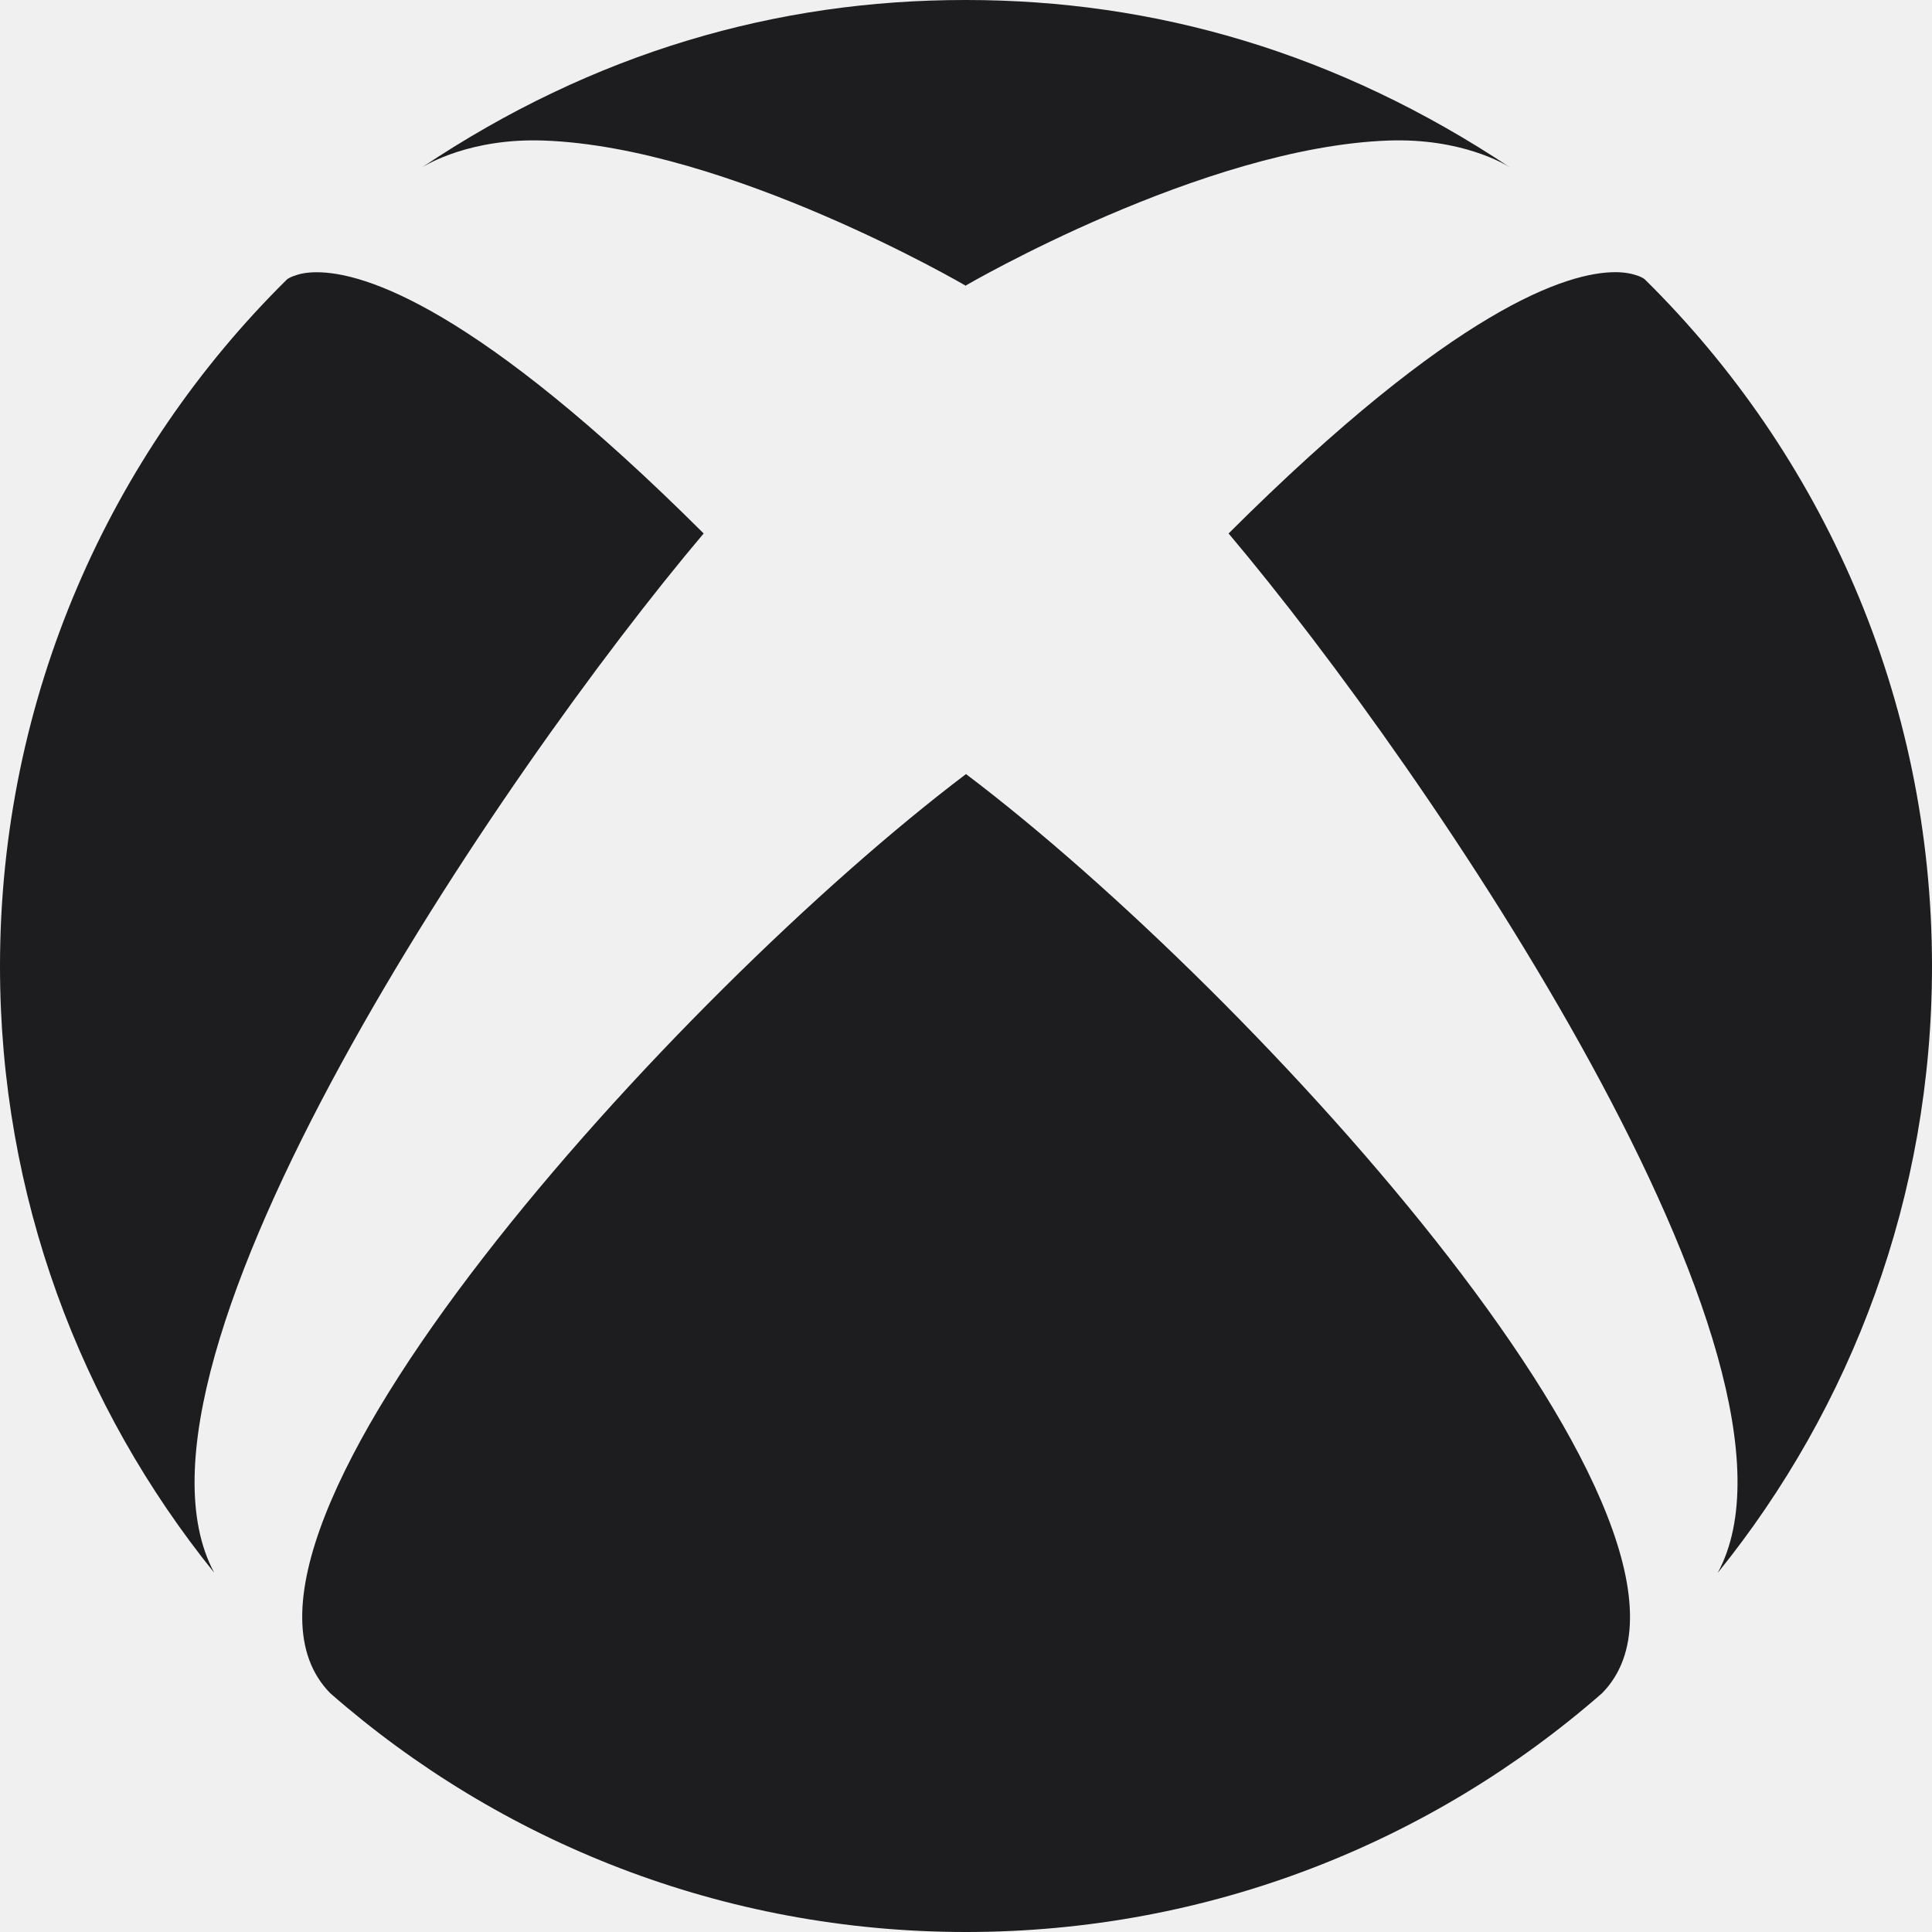
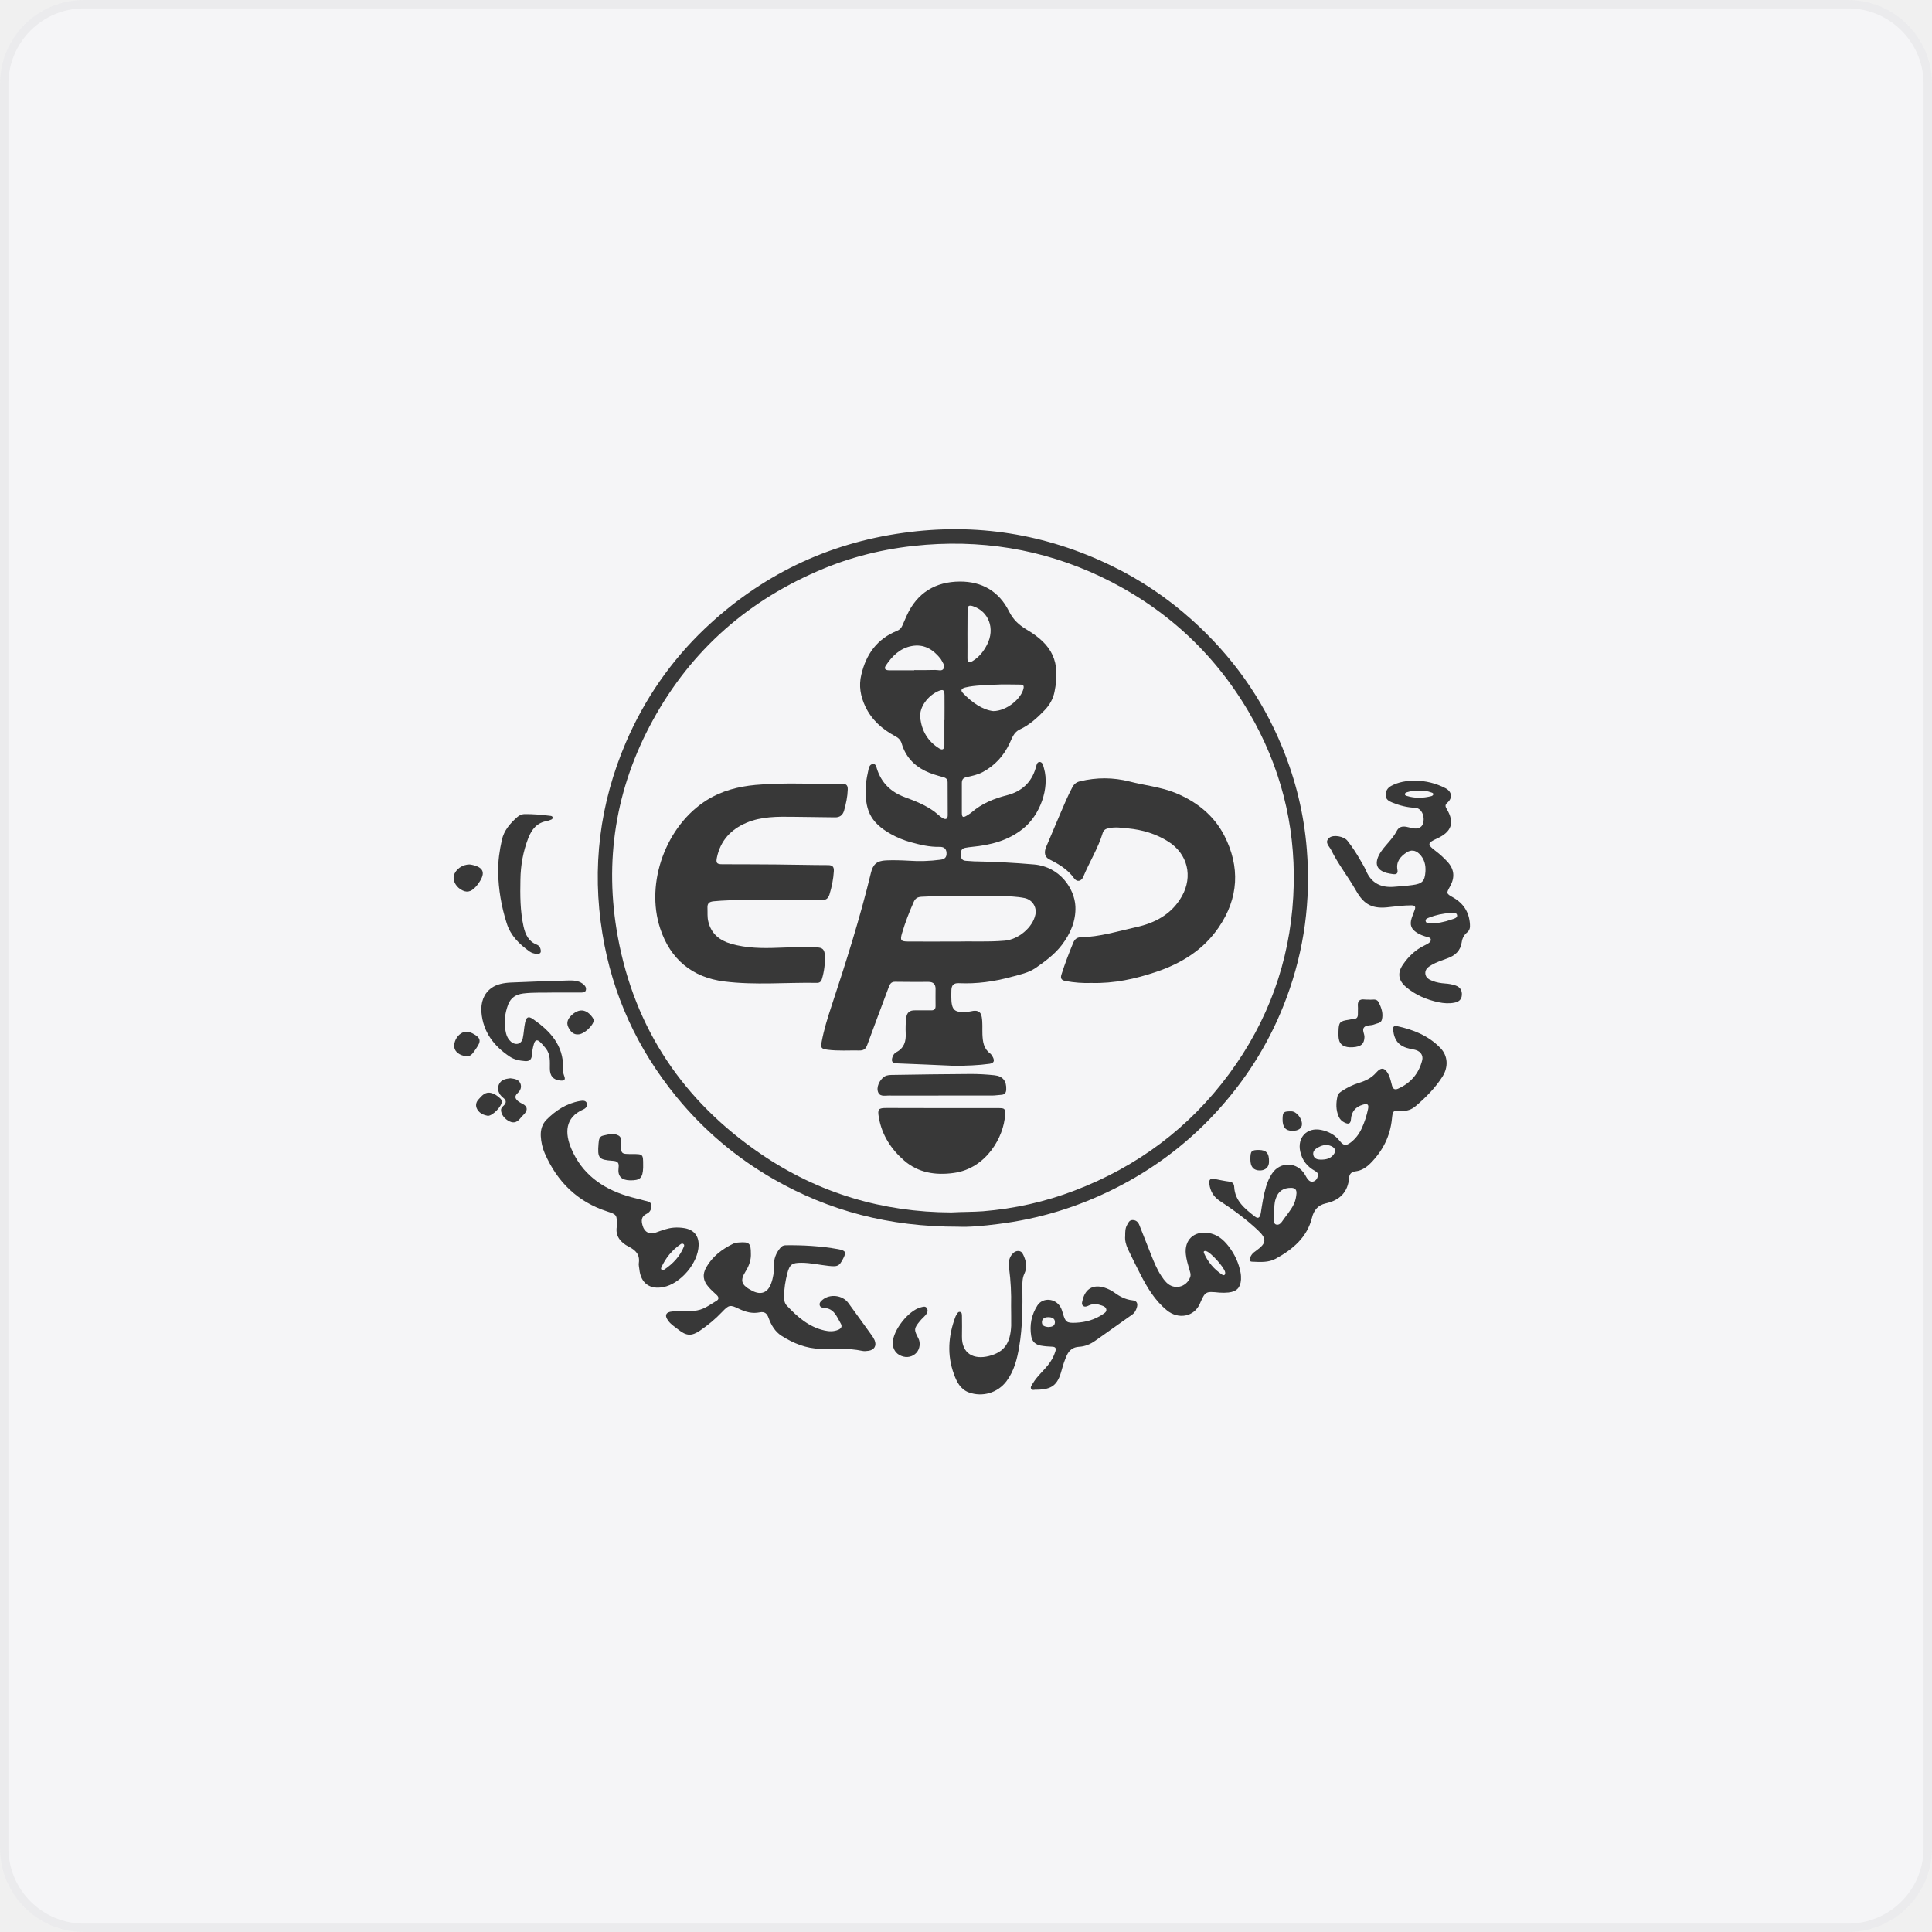
- <svg xmlns="http://www.w3.org/2000/svg" viewBox="0 0 80 80">
-   <g id="ss1462127266_1">
-     <path d="M 0 80 L 0 0 L 80 0 L 80 80 Z" fill="transparent" />
-     <path d="M 13.673 70.11 C 20.703 76.27 29.923 80 40 80 C 50.087 80 59.297 76.27 66.34 70.11 C 72.597 63.737 51.953 41.08 40 32.053 C 28.06 41.08 7.403 63.737 13.673 70.11 Z M 50.873 22.09 C 59.207 31.96 75.82 56.467 71.127 65.13 C 76.673 58.267 80 49.537 80 40.013 C 80 28.88 75.45 18.807 68.1 11.56 C 68.1 11.56 68.01 11.487 67.827 11.42 C 67.617 11.347 67.32 11.27 66.89 11.27 C 64.917 11.27 60.273 12.717 50.873 22.09 Z M 12.18 11.42 C 11.99 11.487 11.907 11.557 11.893 11.56 C 4.55 18.807 0 28.88 0 40.013 C 0 49.527 3.327 58.257 8.87 65.123 C 4.2 56.44 20.8 31.953 29.137 22.09 C 19.737 12.713 15.083 11.273 13.117 11.273 C 12.68 11.273 12.373 11.343 12.18 11.427 Z M 40 11.837 C 40 11.837 30.183 6.093 22.517 5.82 C 19.507 5.71 17.67 6.803 17.447 6.95 C 24.597 2.153 32.197 0 39.947 0 L 40 0 C 47.78 0 55.35 2.153 62.553 6.95 C 62.327 6.797 60.503 5.71 57.487 5.82 C 49.82 6.093 40 11.817 40 11.817 Z" fill="rgb(29, 29, 31)" />
+ <svg xmlns="http://www.w3.org/2000/svg" width="230" height="230" viewBox="0 0 230 230" fill="none">
+   <g clip-path="url(#clip0_82_2670)">
+     <rect width="230" height="230" rx="10" fill="#F5F5F7" />
+     <path d="M114.069 146.036C105.835 146.049 98.703 144.158 92.098 140.376C87.647 137.82 83.799 134.562 80.541 130.588C75.873 124.877 72.897 118.399 71.717 111.154C70.434 103.296 71.383 95.668 74.526 88.346C76.732 83.235 79.836 78.725 83.863 74.879C90.52 68.541 98.434 64.683 107.566 63.431C116.198 62.23 124.445 63.545 132.269 67.328C135.771 69.014 138.965 71.174 141.863 73.767C146.609 78.022 150.239 83.069 152.65 88.96C154.254 92.87 155.241 96.92 155.575 101.136C156.062 107.193 155.28 113.071 153.163 118.769C151.368 123.625 148.725 127.969 145.288 131.84C141.722 135.865 137.528 139.072 132.718 141.487C128.332 143.698 123.689 145.116 118.815 145.717C117.045 145.947 115.262 146.1 114.069 146.036ZM113.235 144.337C114.646 144.26 115.839 144.286 117.032 144.196C120.79 143.889 124.433 143.072 127.934 141.73C135.399 138.881 141.568 134.281 146.327 127.841C150.957 121.567 153.522 114.527 153.959 106.759C154.369 99.437 152.868 92.499 149.367 86.008C145.403 78.725 139.747 73.141 132.372 69.308C125.433 65.718 118.045 64.261 110.247 64.849C106.065 65.168 102.012 66.063 98.126 67.66C89.212 71.327 82.337 77.307 77.707 85.765C73.269 93.866 71.896 102.516 73.551 111.537C75.565 122.513 81.388 131.125 90.61 137.399C97.472 142.075 105.129 144.311 113.235 144.337Z" fill="#383838" />
+     <path d="M166.913 132.211C165.823 132.198 165.81 132.198 165.707 133.195C165.502 135.252 164.63 136.977 163.193 138.446C162.693 138.957 162.116 139.354 161.385 139.443C160.936 139.494 160.654 139.724 160.615 140.158C160.487 141.922 159.499 142.893 157.819 143.263C156.909 143.468 156.408 144.068 156.19 144.963C155.6 147.327 153.894 148.732 151.881 149.844C150.996 150.329 150.021 150.24 149.059 150.201C148.764 150.189 148.713 150.01 148.802 149.767C148.905 149.511 149.046 149.269 149.277 149.09C149.38 149.013 149.482 148.937 149.585 148.86C150.778 148.004 150.829 147.467 149.752 146.458C148.366 145.154 146.84 144.03 145.237 142.982C144.48 142.497 144.082 141.82 143.967 140.938C143.903 140.452 144.082 140.248 144.583 140.35C145.173 140.465 145.75 140.593 146.353 140.67C146.75 140.721 146.917 140.951 146.93 141.308C147.02 142.969 148.2 143.889 149.367 144.809C149.777 145.129 149.995 145.001 150.098 144.388C150.265 143.34 150.418 142.28 150.726 141.257C150.893 140.721 151.098 140.21 151.406 139.75C152.381 138.229 154.459 138.293 155.369 139.865C155.472 140.043 155.575 140.248 155.703 140.401C155.87 140.606 156.101 140.746 156.383 140.644C156.665 140.542 156.819 140.312 156.883 140.031C156.96 139.737 156.819 139.545 156.562 139.405C155.626 138.894 155.023 138.14 154.792 137.092C154.42 135.418 155.587 134.179 157.268 134.511C158.153 134.69 158.909 135.086 159.487 135.814C159.948 136.402 160.231 136.44 160.821 135.993C161.385 135.559 161.808 134.984 162.103 134.345C162.449 133.604 162.693 132.837 162.86 132.045C162.975 131.483 162.821 131.342 162.257 131.508C161.385 131.751 160.897 132.339 160.833 133.22C160.795 133.757 160.577 133.885 160.077 133.642C159.756 133.489 159.512 133.259 159.371 132.926C159.025 132.134 159.038 131.317 159.23 130.486C159.294 130.192 159.538 130.026 159.769 129.873C160.397 129.464 161.064 129.132 161.783 128.914C162.565 128.672 163.27 128.339 163.835 127.688C164.438 126.998 164.874 127.1 165.297 127.905C165.515 128.327 165.592 128.799 165.72 129.247C165.836 129.656 166.066 129.77 166.438 129.604C167.939 128.94 168.914 127.803 169.311 126.218C169.44 125.695 169.17 125.209 168.593 125.017C168.375 124.941 168.131 124.915 167.901 124.864C166.58 124.583 166.002 123.931 165.848 122.615C165.797 122.219 165.964 122.091 166.31 122.155C168.273 122.577 170.081 123.305 171.492 124.775C172.39 125.72 172.428 127.036 171.736 128.148C170.889 129.489 169.773 130.614 168.568 131.649C168.055 132.096 167.477 132.3 166.913 132.211ZM151.701 144.298C151.701 144.579 151.688 144.848 151.701 145.129C151.727 145.359 151.598 145.691 151.932 145.781C152.214 145.857 152.445 145.678 152.586 145.474C153.074 144.758 153.676 144.107 154.048 143.314C154.228 142.918 154.305 142.51 154.343 142.088C154.369 141.653 154.202 141.423 153.728 141.411C152.766 141.398 152.15 141.82 151.868 142.727C151.688 143.238 151.701 143.774 151.701 144.298ZM157.191 138.05C157.883 138.063 158.358 137.922 158.717 137.501C159.089 137.066 158.999 136.67 158.473 136.44C157.96 136.21 157.46 136.312 156.998 136.555C156.614 136.747 156.229 137.015 156.357 137.539C156.498 138.012 156.934 138.037 157.191 138.05Z" fill="#383838" />
+     <path d="M168.542 92.933C169.696 92.959 170.928 93.227 172.095 93.841C172.839 94.237 172.954 94.991 172.313 95.553C172.005 95.821 172.056 96 172.223 96.294C173.198 97.917 172.826 99.028 171.082 99.82C169.901 100.357 169.876 100.536 170.953 101.341C171.428 101.699 171.864 102.108 172.274 102.542C173.134 103.462 173.236 104.42 172.621 105.532C172.172 106.337 172.159 106.375 172.98 106.835C174.237 107.551 174.904 108.598 174.993 110.029C175.019 110.413 174.981 110.732 174.66 111.001C174.301 111.294 174.083 111.691 174.019 112.151C173.878 113.186 173.236 113.76 172.3 114.093C171.659 114.323 171.005 114.54 170.415 114.885C170.017 115.115 169.632 115.396 169.683 115.92C169.735 116.405 170.132 116.623 170.543 116.776C171.017 116.968 171.53 117.044 172.043 117.083C172.467 117.108 172.89 117.185 173.3 117.325C173.826 117.517 174.07 117.9 174.032 118.463C173.993 119.038 173.621 119.28 173.121 119.37C172.505 119.485 171.89 119.446 171.274 119.319C169.825 119.012 168.503 118.45 167.375 117.491C166.464 116.712 166.336 115.818 167.016 114.834C167.67 113.875 168.503 113.071 169.568 112.559C169.722 112.483 169.876 112.406 170.017 112.317C170.184 112.214 170.338 112.074 170.338 111.869C170.325 111.614 170.094 111.601 169.914 111.55C169.478 111.422 169.055 111.282 168.683 111.039C168.003 110.604 167.811 110.119 168.042 109.352C168.144 109.007 168.285 108.675 168.414 108.33C168.555 107.947 168.465 107.781 168.029 107.781C167.144 107.781 166.285 107.883 165.412 107.985C163.437 108.241 162.398 107.742 161.436 106.03C160.5 104.382 159.307 102.887 158.473 101.188C158.255 100.74 157.627 100.28 158.242 99.744C158.717 99.322 160 99.565 160.41 100.089C160.987 100.83 161.5 101.609 161.962 102.427C162.193 102.836 162.449 103.232 162.629 103.666C163.258 105.149 164.425 105.698 165.964 105.57C166.682 105.506 167.413 105.468 168.131 105.366C169.311 105.212 169.619 104.919 169.696 103.756C169.748 102.976 169.568 102.235 168.965 101.648C168.503 101.2 167.978 101.136 167.452 101.481C166.721 101.967 166.182 102.58 166.361 103.539C166.451 103.999 166.233 104.114 165.836 104.062C165.579 104.024 165.323 103.986 165.079 103.922C163.937 103.59 163.629 102.9 164.143 101.839C164.438 101.239 164.899 100.753 165.323 100.255C165.669 99.846 166.015 99.437 166.259 98.964C166.515 98.44 166.913 98.338 167.426 98.428C167.683 98.479 167.926 98.543 168.17 98.594C168.888 98.747 169.363 98.466 169.465 97.827C169.594 96.984 169.158 96.204 168.478 96.166C167.529 96.128 166.618 95.898 165.746 95.54C165.361 95.387 164.989 95.182 164.963 94.71C164.938 94.198 165.169 93.802 165.618 93.559C166.477 93.1 167.413 92.933 168.542 92.933ZM172.646 108.701C171.761 108.739 170.928 108.931 170.132 109.237C169.94 109.314 169.671 109.391 169.722 109.659C169.773 109.915 170.03 109.914 170.248 109.927C171.107 109.94 171.954 109.761 172.762 109.48C173.044 109.378 173.518 109.301 173.467 108.956C173.403 108.547 172.928 108.765 172.646 108.701ZM169.029 94.147C168.503 94.122 167.99 94.147 167.503 94.313C167.388 94.352 167.246 94.403 167.246 94.556C167.246 94.671 167.375 94.722 167.465 94.748C168.439 95.054 169.427 95.029 170.415 94.773C170.504 94.748 170.62 94.658 170.633 94.569C170.658 94.416 170.504 94.377 170.389 94.339C169.94 94.173 169.491 94.096 169.029 94.147Z" fill="#383838" />
+     <path d="M89.391 149.218C89.43 149.959 89.186 150.687 88.75 151.377C88.058 152.489 88.263 153.013 89.597 153.69C90.597 154.188 91.392 153.894 91.79 152.821C92.046 152.144 92.162 151.415 92.136 150.687C92.111 149.882 92.367 149.192 92.88 148.579C93.06 148.362 93.239 148.247 93.521 148.247C95.612 148.221 97.703 148.336 99.768 148.707C100.704 148.873 100.781 149.077 100.345 149.895C99.896 150.738 99.729 150.815 98.639 150.7C97.562 150.585 96.497 150.329 95.394 150.329C94.291 150.329 94.009 150.521 93.727 151.594C93.496 152.501 93.342 153.421 93.342 154.367C93.342 154.763 93.393 155.146 93.675 155.44C94.932 156.769 96.279 157.97 98.152 158.392C98.703 158.52 99.242 158.532 99.781 158.315C100.153 158.162 100.294 157.906 100.088 157.561C99.614 156.756 99.306 155.76 98.113 155.709C97.882 155.696 97.613 155.619 97.575 155.338C97.536 155.082 97.728 154.904 97.908 154.75C98.806 153.996 100.294 154.175 100.986 155.108C101.91 156.386 102.846 157.663 103.757 158.941C103.898 159.133 104.026 159.337 104.116 159.542C104.385 160.181 104.103 160.704 103.41 160.807C103.154 160.845 102.885 160.871 102.641 160.819C100.986 160.462 99.319 160.615 97.664 160.577C95.971 160.538 94.458 159.925 93.047 159.031C92.264 158.532 91.803 157.74 91.495 156.884C91.302 156.347 91.007 156.117 90.443 156.232C89.558 156.411 88.763 156.194 87.968 155.811C86.916 155.3 86.775 155.338 85.967 156.181C85.172 157.025 84.287 157.753 83.337 158.405C82.337 159.082 81.721 159.056 80.772 158.302C80.362 157.97 79.887 157.689 79.567 157.255C79.079 156.616 79.246 156.194 80.028 156.13C80.875 156.066 81.734 156.054 82.594 156.041C83.671 156.015 84.453 155.351 85.313 154.852C85.608 154.674 85.582 154.405 85.313 154.162C84.992 153.856 84.646 153.562 84.351 153.217C83.697 152.463 83.594 151.735 84.081 150.866C84.812 149.588 85.941 148.719 87.249 148.08C87.467 147.965 87.737 147.927 87.993 147.914C89.199 147.825 89.391 148.004 89.391 149.218Z" fill="#383838" />
+     <path d="M73.436 145.998C73.448 144.631 73.461 144.605 72.294 144.222C68.728 143.072 66.33 140.682 64.855 137.309C64.573 136.658 64.419 135.968 64.38 135.265C64.342 134.524 64.521 133.834 65.073 133.284C66.189 132.173 67.446 131.355 69.023 131.074C69.344 131.023 69.729 130.972 69.857 131.329C69.985 131.674 69.729 131.955 69.421 132.083C67.24 133.042 67.228 134.907 68.023 136.773C69.28 139.724 71.627 141.436 74.628 142.369C75.321 142.586 76.039 142.727 76.732 142.931C77.04 143.021 77.463 143.008 77.527 143.442C77.604 143.915 77.386 144.311 76.976 144.503C76.309 144.822 76.334 145.346 76.501 145.908C76.719 146.688 77.322 146.994 78.091 146.726C78.771 146.483 79.438 146.215 80.182 146.151C80.644 146.113 81.08 146.138 81.516 146.215C82.606 146.407 83.196 147.135 83.171 148.234C83.132 150.342 81.029 152.834 78.951 153.23C77.335 153.536 76.283 152.744 76.116 151.121C76.091 150.866 76.014 150.61 76.052 150.355C76.193 149.371 75.693 148.847 74.872 148.425C73.846 147.914 73.218 147.097 73.436 145.998ZM78.912 151.185C78.964 151.173 79.041 151.173 79.092 151.134C80.118 150.444 80.939 149.575 81.413 148.413C81.452 148.31 81.478 148.195 81.388 148.119C81.272 148.017 81.131 148.042 81.029 148.119C80.003 148.822 79.246 149.754 78.733 150.879C78.656 151.032 78.681 151.173 78.912 151.185Z" fill="#383838" />
+     <path d="M133.95 147.148C133.95 146.662 133.95 146.228 134.168 145.844C134.322 145.563 134.437 145.244 134.835 145.244C135.245 145.244 135.502 145.487 135.643 145.857C136.104 147.02 136.566 148.195 137.028 149.358C137.374 150.227 137.721 151.096 138.246 151.888C138.426 152.169 138.631 152.45 138.875 152.693C139.786 153.6 141.235 153.255 141.684 152.054C141.812 151.709 141.658 151.377 141.568 151.058C141.402 150.483 141.235 149.92 141.171 149.32C140.978 147.62 142.12 146.534 143.826 146.777C144.878 146.931 145.621 147.544 146.237 148.336C146.968 149.269 147.468 150.329 147.687 151.505C147.738 151.773 147.751 152.054 147.738 152.335C147.674 153.306 147.212 153.766 146.25 153.869C145.891 153.907 145.532 153.907 145.16 153.881C143.492 153.715 143.492 153.728 142.825 155.236C142.146 156.756 140.286 157.114 138.913 155.99C137.49 154.827 136.579 153.294 135.758 151.696C135.245 150.713 134.771 149.716 134.283 148.719C134.039 148.183 133.898 147.646 133.95 147.148ZM143.544 148.924C143.338 148.911 143.249 148.988 143.338 149.192C143.8 150.253 144.531 151.096 145.48 151.735C145.724 151.901 145.891 151.773 145.852 151.466C145.788 150.917 144.121 149.064 143.595 148.949C143.582 148.937 143.569 148.924 143.544 148.924Z" fill="#383838" />
+     <path d="M123.406 165.445C123.201 165.407 122.906 165.56 122.765 165.355C122.611 165.113 122.855 164.883 122.97 164.665C123.458 163.848 124.189 163.234 124.766 162.506C125.151 162.021 125.459 161.484 125.638 160.883C125.754 160.5 125.664 160.334 125.241 160.321C124.792 160.308 124.343 160.27 123.907 160.193C123.278 160.078 122.868 159.721 122.765 159.069C122.547 157.753 122.791 156.514 123.509 155.402C124.15 154.431 125.638 154.546 126.241 155.594C126.382 155.824 126.459 156.105 126.536 156.36C126.831 157.382 126.972 157.523 128.062 157.472C129.23 157.421 130.333 157.114 131.32 156.437C131.513 156.309 131.744 156.169 131.705 155.9C131.667 155.606 131.397 155.504 131.154 155.415C130.653 155.236 130.166 155.172 129.653 155.402C129.435 155.504 129.153 155.645 128.935 155.453C128.717 155.261 128.832 154.98 128.896 154.725C129.217 153.409 130.153 152.885 131.461 153.281C131.897 153.421 132.295 153.613 132.667 153.881C133.308 154.354 134.001 154.712 134.822 154.801C135.348 154.852 135.489 155.185 135.335 155.67C135.232 156.002 135.078 156.296 134.783 156.501C133.321 157.536 131.859 158.571 130.397 159.606C129.807 160.027 129.178 160.296 128.447 160.334C127.767 160.372 127.306 160.704 127.011 161.331C126.741 161.918 126.549 162.519 126.382 163.132C125.908 164.895 125.241 165.419 123.406 165.445ZM124.766 157.983C125.189 157.97 125.561 157.893 125.587 157.433C125.613 156.922 125.177 156.807 124.805 156.807C124.445 156.795 124.048 156.935 124.035 157.395C124.035 157.868 124.42 157.932 124.766 157.983Z" fill="#383838" />
+     <path d="M120.367 155.479C120.405 153.984 120.328 152.501 120.136 151.019C120.059 150.444 120.059 149.869 120.444 149.371C120.662 149.09 120.944 148.885 121.316 148.937C121.662 148.988 121.765 149.269 121.893 149.55C122.188 150.24 122.291 150.917 121.944 151.645C121.726 152.105 121.701 152.629 121.713 153.153C121.739 155.555 121.739 157.97 121.329 160.347C121.085 161.803 120.726 163.222 119.815 164.435C118.776 165.815 116.968 166.352 115.339 165.764C114.326 165.394 113.889 164.487 113.569 163.605C112.722 161.318 112.889 159.005 113.748 156.743C113.774 156.68 113.8 156.628 113.838 156.577C113.954 156.411 114.031 156.13 114.287 156.181C114.544 156.232 114.505 156.513 114.518 156.718C114.531 157.51 114.531 158.29 114.518 159.082C114.479 161.177 115.942 161.893 117.737 161.433C119.533 160.973 120.277 159.938 120.379 157.842C120.392 157.05 120.367 156.258 120.367 155.479Z" fill="#383838" />
+     <path d="M66.125 118.156C64.842 118.194 63.559 118.118 62.29 118.271C61.405 118.386 60.815 118.769 60.494 119.587C60.071 120.711 59.955 121.861 60.25 123.037C60.34 123.407 60.532 123.752 60.827 124.008C61.405 124.493 62.084 124.302 62.238 123.586C62.367 122.986 62.379 122.36 62.508 121.759C62.649 121.056 62.905 120.929 63.482 121.337C65.496 122.743 67.074 124.43 67.035 127.1C67.035 127.419 67.022 127.739 67.151 128.046C67.369 128.557 67.176 128.684 66.676 128.633C65.868 128.544 65.458 128.109 65.458 127.202C65.458 126.372 65.547 125.541 64.983 124.813C64.752 124.532 64.521 124.251 64.252 124.008C63.944 123.74 63.713 123.816 63.585 124.2C63.431 124.672 63.354 125.145 63.316 125.643C63.277 126.129 63.033 126.359 62.52 126.321C61.866 126.27 61.238 126.155 60.699 125.797C58.788 124.532 57.505 122.845 57.313 120.507C57.223 119.37 57.57 118.284 58.506 117.619C59.134 117.159 59.994 117.006 60.815 116.968C63.098 116.865 65.381 116.789 67.664 116.725C68.228 116.712 68.831 116.725 69.331 117.083C69.6 117.274 69.844 117.543 69.742 117.888C69.652 118.207 69.28 118.156 69.023 118.156C68.049 118.169 67.087 118.156 66.125 118.156Z" fill="#383838" />
+     <path d="M59.301 103.781C59.288 102.491 59.468 101.239 59.75 99.987C59.994 98.862 60.738 98.019 61.571 97.278C61.802 97.073 62.084 96.933 62.379 96.92C63.431 96.894 64.47 96.997 65.509 97.124C65.637 97.137 65.778 97.163 65.791 97.329C65.804 97.482 65.689 97.559 65.56 97.597C65.419 97.648 65.278 97.712 65.137 97.738C63.944 97.929 63.316 98.696 62.892 99.769C62.277 101.366 61.982 103.002 61.956 104.701C61.918 106.58 61.918 108.445 62.328 110.298C62.546 111.256 62.918 112.074 63.906 112.457C64.111 112.534 64.252 112.7 64.329 112.917C64.457 113.326 64.393 113.594 63.88 113.556C63.572 113.531 63.29 113.441 63.046 113.275C61.841 112.406 60.802 111.422 60.327 109.927C59.686 107.921 59.34 105.89 59.301 103.781Z" fill="#383838" />
+     <path d="M162.988 118.999C163.347 119.063 163.873 118.808 164.13 119.331C164.463 119.983 164.707 120.686 164.502 121.414C164.386 121.823 163.924 121.81 163.604 121.951C163.219 122.117 162.68 121.989 162.398 122.296C162.116 122.615 162.449 123.062 162.437 123.458C162.411 124.276 162.039 124.608 161.051 124.672C160.038 124.736 159.474 124.391 159.371 123.612C159.333 123.344 159.346 123.062 159.346 122.781C159.371 121.695 159.499 121.555 160.564 121.401C160.756 121.376 160.936 121.312 161.128 121.312C161.552 121.299 161.667 121.069 161.654 120.686C161.641 120.392 161.68 120.085 161.654 119.791C161.603 119.191 161.834 118.91 162.462 118.986C162.629 119.012 162.783 118.999 162.988 118.999Z" fill="#383838" />
+     <path d="M75.231 137.386C76.565 137.386 76.565 137.386 76.565 138.702C76.565 138.804 76.565 138.919 76.565 139.021C76.514 140.248 76.206 140.542 74.975 140.516C73.974 140.491 73.513 140.018 73.641 139.021C73.718 138.446 73.551 138.229 72.948 138.191C71.268 138.076 71.114 137.871 71.255 136.159C71.294 135.75 71.306 135.29 71.807 135.188C72.422 135.06 73.064 134.83 73.666 135.201C73.949 135.38 73.961 135.712 73.949 136.006C73.91 137.386 73.91 137.386 75.231 137.386Z" fill="#383838" />
+     <path d="M106.283 159.861C106.296 158.379 108.156 156.015 109.593 155.645C109.849 155.581 110.17 155.44 110.349 155.747C110.516 156.028 110.388 156.335 110.183 156.565C109.977 156.807 109.721 157.012 109.529 157.255C108.797 158.136 108.785 158.302 109.323 159.312C109.605 159.848 109.516 160.577 109.105 161.037C108.656 161.535 107.951 161.688 107.297 161.42C106.643 161.164 106.271 160.589 106.283 159.861Z" fill="#383838" />
+     <path d="M60.751 128.365C61.225 128.429 61.712 128.467 61.943 128.966C62.136 129.413 61.956 129.822 61.636 130.116C61.174 130.537 61.353 130.844 61.751 131.15C61.905 131.265 62.084 131.342 62.251 131.432C62.777 131.725 62.841 132.109 62.456 132.569C62.302 132.748 62.123 132.901 61.982 133.08C61.636 133.514 61.264 133.783 60.661 133.501C60.084 133.233 59.647 132.671 59.647 132.147C59.647 131.904 59.801 131.764 59.955 131.623C60.314 131.291 60.289 130.984 59.891 130.678C59.352 130.256 59.147 129.63 59.391 129.106C59.647 128.531 60.186 128.429 60.751 128.365Z" fill="#383838" />
+     <path d="M55.915 102.913C55.966 102.925 56.069 102.925 56.172 102.951C57.557 103.245 57.826 103.884 57.044 105.046C56.98 105.136 56.928 105.225 56.864 105.302C56.248 106.094 55.723 106.311 55.094 106.017C54.337 105.672 53.876 104.906 54.029 104.241C54.222 103.5 55.043 102.9 55.915 102.913Z" fill="#383838" />
+     <path d="M55.723 125.746C54.94 125.746 54.325 125.375 54.132 124.877C53.94 124.366 54.196 123.599 54.697 123.165C55.197 122.73 55.735 122.743 56.287 123.037C57.223 123.535 57.326 123.919 56.697 124.8C56.415 125.209 56.159 125.669 55.723 125.746Z" fill="#383838" />
+     <path d="M68.831 123.139C68.267 123.19 67.895 122.794 67.651 122.27C67.394 121.734 67.612 121.286 67.997 120.903C68.908 120.009 69.819 120.098 70.55 121.146C70.627 121.261 70.678 121.363 70.678 121.491C70.639 122.079 69.524 123.139 68.831 123.139Z" fill="#383838" />
+     <path d="M58.083 132.837C57.595 132.748 57.095 132.556 56.813 132.058C56.582 131.649 56.646 131.227 56.967 130.882C57.364 130.448 57.749 129.937 58.467 130.115C58.891 130.218 59.237 130.473 59.558 130.767C59.673 130.869 59.724 131.01 59.737 131.163C59.724 131.713 58.673 132.824 58.083 132.837Z" fill="#383838" />
+     <path d="M149.867 136.9C150.778 136.913 151.098 137.296 151.073 138.331C151.06 138.945 150.649 139.328 150.008 139.341C149.226 139.341 148.854 138.919 148.854 138.012C148.854 137.028 148.969 136.9 149.867 136.9Z" fill="#383838" />
+     <path d="M152.689 133.22C152.702 132.377 152.791 132.3 153.728 132.3C154.33 132.3 154.997 133.118 154.997 133.821C154.997 134.332 154.561 134.626 153.843 134.626C153.035 134.613 152.676 134.179 152.689 133.22Z" fill="#383838" />
+     <path d="M113.659 126.883C111.35 126.781 109.054 126.678 106.745 126.589C106.194 126.563 106.091 126.321 106.245 125.848C106.335 125.592 106.476 125.375 106.707 125.26C107.63 124.775 107.874 123.97 107.823 123.011C107.797 122.398 107.81 121.785 107.887 121.159C107.964 120.532 108.297 120.264 108.913 120.277C109.554 120.277 110.195 120.264 110.837 120.277C111.209 120.29 111.388 120.136 111.376 119.753C111.363 119.076 111.376 118.386 111.376 117.709C111.376 117.159 111.093 116.891 110.542 116.891C109.221 116.891 107.887 116.904 106.566 116.878C106.065 116.865 105.924 117.185 105.783 117.568C104.937 119.842 104.077 122.117 103.244 124.391C103.077 124.864 102.82 125.068 102.307 125.056C101.05 125.03 99.781 125.132 98.524 124.966C97.78 124.864 97.677 124.762 97.818 124.021C98.088 122.577 98.524 121.171 98.985 119.779C100.717 114.54 102.384 109.288 103.68 103.922C103.923 102.887 104.398 102.478 105.475 102.427C106.373 102.389 107.271 102.414 108.169 102.465C109.439 102.555 110.683 102.516 111.94 102.35C112.44 102.286 112.709 102.095 112.684 101.545C112.658 100.97 112.299 100.804 111.837 100.817C110.67 100.843 109.541 100.574 108.438 100.268C107.592 100.038 106.784 99.705 106.014 99.271C103.564 97.878 102.897 96.345 103.09 93.406C103.128 92.793 103.269 92.192 103.398 91.579C103.462 91.285 103.577 90.978 103.936 90.953C104.27 90.94 104.321 91.272 104.385 91.49C104.924 93.202 106.065 94.301 107.746 94.914C108.964 95.361 110.183 95.847 111.247 96.626C111.568 96.869 111.85 97.163 112.196 97.38C112.543 97.597 112.825 97.546 112.825 97.048C112.825 95.744 112.812 94.454 112.812 93.151C112.812 92.78 112.645 92.614 112.312 92.525C111.568 92.32 110.824 92.116 110.131 91.771C108.733 91.081 107.784 90.007 107.348 88.525C107.22 88.091 106.95 87.835 106.578 87.644C105.039 86.813 103.782 85.727 103.013 84.104C102.436 82.878 102.218 81.638 102.538 80.322C103.103 77.894 104.411 76.055 106.797 75.096C107.104 74.969 107.284 74.777 107.412 74.496C107.592 74.087 107.771 73.678 107.951 73.269C109.182 70.56 111.376 69.244 114.274 69.231C116.878 69.219 118.93 70.381 120.123 72.784C120.598 73.729 121.252 74.368 122.188 74.93C125.292 76.757 126.267 78.763 125.536 82.367C125.369 83.197 124.958 83.925 124.368 84.539C123.496 85.446 122.56 86.302 121.406 86.839C120.687 87.171 120.482 87.874 120.187 88.5C119.494 89.969 118.456 91.119 117.019 91.898C116.403 92.231 115.736 92.371 115.069 92.512C114.659 92.601 114.505 92.806 114.505 93.215C114.518 94.39 114.492 95.553 114.505 96.728C114.505 97.316 114.646 97.38 115.134 97.073C115.313 96.958 115.506 96.843 115.659 96.716C116.878 95.655 118.327 95.067 119.879 94.671C121.585 94.237 122.778 93.189 123.291 91.451C123.381 91.17 123.419 90.697 123.778 90.71C124.138 90.723 124.202 91.183 124.292 91.502C124.958 93.815 123.83 96.997 121.829 98.619C120.046 100.076 117.943 100.6 115.724 100.817C115.454 100.843 115.172 100.881 114.903 100.932C114.441 101.021 114.364 101.354 114.377 101.75C114.39 102.171 114.531 102.453 114.992 102.478C115.313 102.504 115.634 102.529 115.954 102.542C118.353 102.58 120.726 102.708 123.111 102.913C126.177 103.181 127.921 105.8 128.024 107.896C128.101 109.621 127.434 111.154 126.408 112.496C125.561 113.607 124.433 114.438 123.291 115.23C122.432 115.818 121.406 116.022 120.418 116.29C118.366 116.853 116.275 117.146 114.146 117.044C113.53 117.019 113.287 117.287 113.261 117.849C113.248 118.079 113.248 118.322 113.248 118.552C113.248 120.315 113.582 120.609 115.352 120.43C115.518 120.417 115.685 120.366 115.852 120.341C116.442 120.264 116.788 120.481 116.878 121.095C116.993 121.772 116.929 122.449 116.955 123.139C116.993 124.008 117.096 124.838 117.878 125.413C118.019 125.528 118.122 125.707 118.212 125.873C118.417 126.295 118.327 126.551 117.814 126.64C116.442 126.832 115.057 126.87 113.659 126.883ZM114.056 112.087C115.39 112.036 117.506 112.163 119.623 111.984C121.226 111.844 122.945 110.426 123.265 108.867C123.445 107.96 122.881 107.103 121.97 106.912C121.021 106.72 120.059 106.695 119.11 106.682C115.967 106.643 112.838 106.592 109.695 106.758C109.221 106.784 108.951 106.963 108.772 107.385C108.233 108.598 107.759 109.825 107.387 111.09C107.13 111.959 107.233 112.087 108.169 112.087C109.862 112.099 111.568 112.087 114.056 112.087ZM118.238 84.654C119.828 84.654 121.611 83.171 121.855 81.919C121.931 81.523 121.688 81.498 121.406 81.498C120.431 81.498 119.443 81.447 118.468 81.51C117.301 81.587 116.121 81.562 114.967 81.83C114.569 81.919 114.249 82.111 114.633 82.507C115.711 83.632 116.955 84.5 118.238 84.654ZM108.849 79.798C108.849 79.785 108.849 79.785 108.849 79.773C109.682 79.773 110.516 79.785 111.337 79.76C111.683 79.747 112.158 79.952 112.337 79.581C112.517 79.198 112.196 78.827 112.004 78.469C111.978 78.431 111.953 78.393 111.927 78.367C111.055 77.281 109.952 76.642 108.528 76.911C107.156 77.166 106.207 78.099 105.463 79.223C105.206 79.607 105.398 79.798 105.847 79.798C106.848 79.798 107.848 79.798 108.849 79.798ZM112.427 85.727H112.44C112.44 84.73 112.453 83.734 112.44 82.737C112.427 82.111 112.273 82.034 111.696 82.277C110.452 82.826 109.426 84.194 109.554 85.408C109.708 86.979 110.452 88.27 111.837 89.113C112.235 89.356 112.427 89.151 112.427 88.717C112.427 87.72 112.427 86.724 112.427 85.727ZM115.172 75.48C115.172 76.438 115.185 77.383 115.172 78.342C115.159 78.866 115.39 78.942 115.801 78.687C116.57 78.214 117.109 77.524 117.506 76.745C118.494 74.828 117.699 72.771 115.813 72.157C115.364 72.017 115.172 72.119 115.185 72.605C115.172 73.563 115.172 74.521 115.172 75.48Z" fill="#383838" />
+     <path d="M91.957 107.18C89.635 107.206 87.301 107.065 84.979 107.295C84.441 107.346 84.197 107.525 84.222 108.075C84.248 108.624 84.184 109.186 84.325 109.723C84.671 111.167 85.672 111.959 87.031 112.355C88.865 112.879 90.751 112.904 92.624 112.828C94.124 112.764 95.612 112.764 97.113 112.777C97.947 112.789 98.177 113.019 98.203 113.85C98.229 114.77 98.113 115.677 97.844 116.559C97.754 116.865 97.562 117.019 97.241 117.006C93.573 116.942 89.879 117.3 86.223 116.84C82.414 116.367 79.797 114.195 78.592 110.528C76.796 105.085 79.297 98.274 84.171 95.233C85.928 94.135 87.903 93.636 89.93 93.445C93.38 93.125 96.856 93.368 100.306 93.317C100.794 93.304 100.935 93.547 100.922 93.994C100.896 94.85 100.717 95.681 100.486 96.498C100.332 97.048 99.96 97.316 99.409 97.303C97.767 97.29 96.112 97.265 94.471 97.239C92.572 97.214 90.648 97.188 88.853 97.955C87.019 98.734 85.774 100.063 85.351 102.069C85.21 102.734 85.326 102.887 85.992 102.887C88.109 102.9 90.225 102.887 92.341 102.913C94.419 102.925 96.484 102.989 98.562 102.989C99.088 102.989 99.293 103.168 99.268 103.692C99.216 104.65 99.024 105.583 98.742 106.503C98.588 106.976 98.318 107.167 97.805 107.155C95.843 107.155 93.906 107.18 91.957 107.18Z" fill="#383838" />
+     <path d="M129.922 117.019C128.935 117.057 127.896 116.98 126.857 116.789C126.382 116.699 126.203 116.495 126.369 115.997C126.78 114.719 127.254 113.467 127.767 112.227C127.947 111.806 128.203 111.588 128.678 111.576C130.923 111.537 133.052 110.86 135.207 110.387C137.515 109.889 139.503 108.828 140.709 106.682C142.03 104.331 141.389 101.66 139.106 100.204C137.644 99.271 136.015 98.785 134.283 98.619C133.514 98.543 132.77 98.428 131.987 98.594C131.628 98.671 131.384 98.811 131.282 99.143C130.73 100.983 129.691 102.619 128.96 104.382C128.742 104.906 128.229 105.059 127.87 104.561C127.1 103.488 126.049 102.874 124.907 102.299C124.33 102.005 124.291 101.43 124.535 100.843C125.087 99.526 125.651 98.21 126.203 96.907C126.664 95.834 127.113 94.748 127.665 93.713C127.87 93.329 128.139 93.112 128.575 93.01C130.551 92.537 132.5 92.537 134.476 93.036C136.258 93.496 138.092 93.674 139.824 94.352C142.389 95.374 144.506 97.048 145.75 99.475C147.648 103.181 147.481 106.912 145.07 110.426C143.249 113.083 140.645 114.693 137.631 115.703C135.168 116.533 132.629 117.095 129.922 117.019Z" fill="#383838" />
+     <path d="M112.119 131.917C114.364 131.917 116.596 131.917 118.84 131.917C119.623 131.917 119.687 131.968 119.648 132.76C119.507 135.29 117.455 139.098 113.556 139.635C111.375 139.941 109.336 139.622 107.656 138.178C106.104 136.836 104.988 135.137 104.629 133.054C104.449 132.019 104.552 131.904 105.578 131.904C107.759 131.904 109.939 131.904 112.119 131.917C112.119 131.904 112.119 131.904 112.119 131.917Z" fill="#383838" />
+     <path d="M111.991 130.422C109.913 130.422 107.848 130.435 105.783 130.422C105.283 130.422 104.642 130.601 104.488 129.847C104.347 129.183 104.924 128.237 105.54 128.046C105.719 127.994 105.912 127.969 106.104 127.969C109.259 127.918 112.427 127.867 115.583 127.854C116.519 127.854 117.455 127.905 118.391 128.007C119.392 128.109 119.841 128.71 119.789 129.707C119.777 130.09 119.61 130.307 119.225 130.333C118.84 130.358 118.456 130.422 118.084 130.422C116.057 130.422 114.018 130.422 111.991 130.422Z" fill="#383838" />
+     <rect x="0.5" y="0.5" width="229" height="229" rx="9.5" stroke="black" stroke-opacity="0.04" />
  </g>
+   <defs>
+     <clipPath id="clip0_82_2670">
+       <rect width="230" height="230" rx="10" fill="white" />
+     </clipPath>
+   </defs>
</svg>
